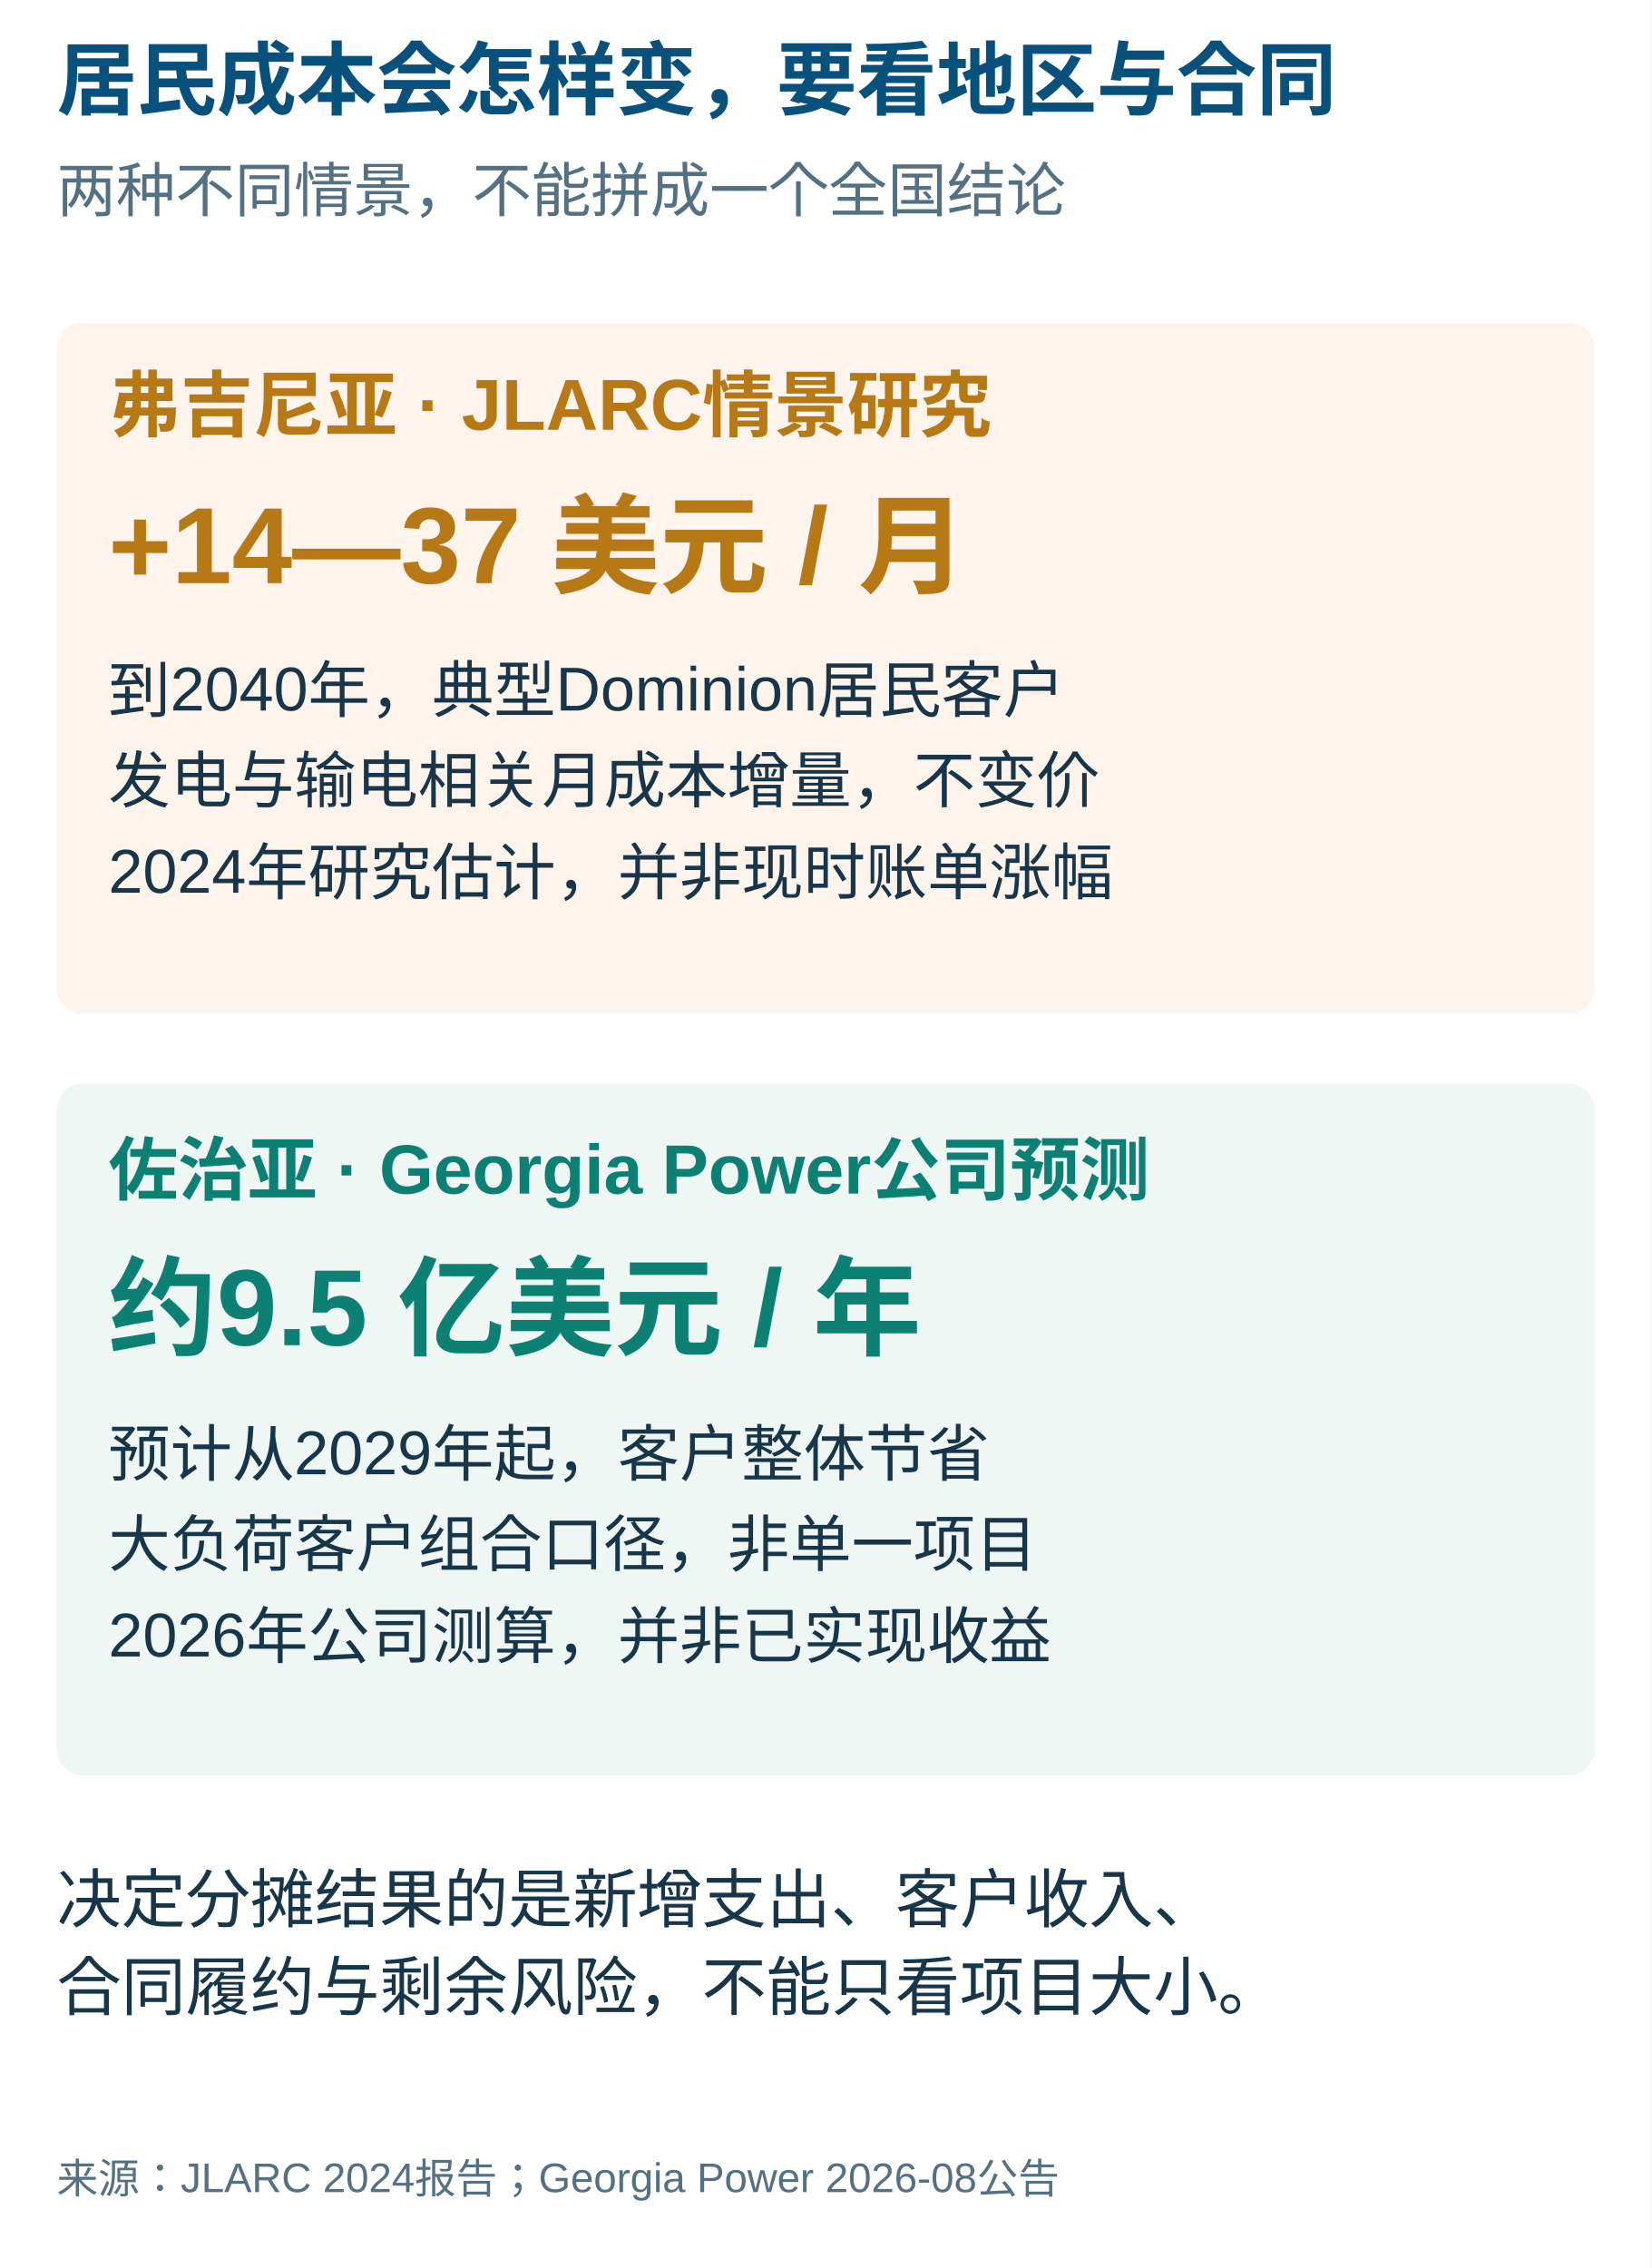
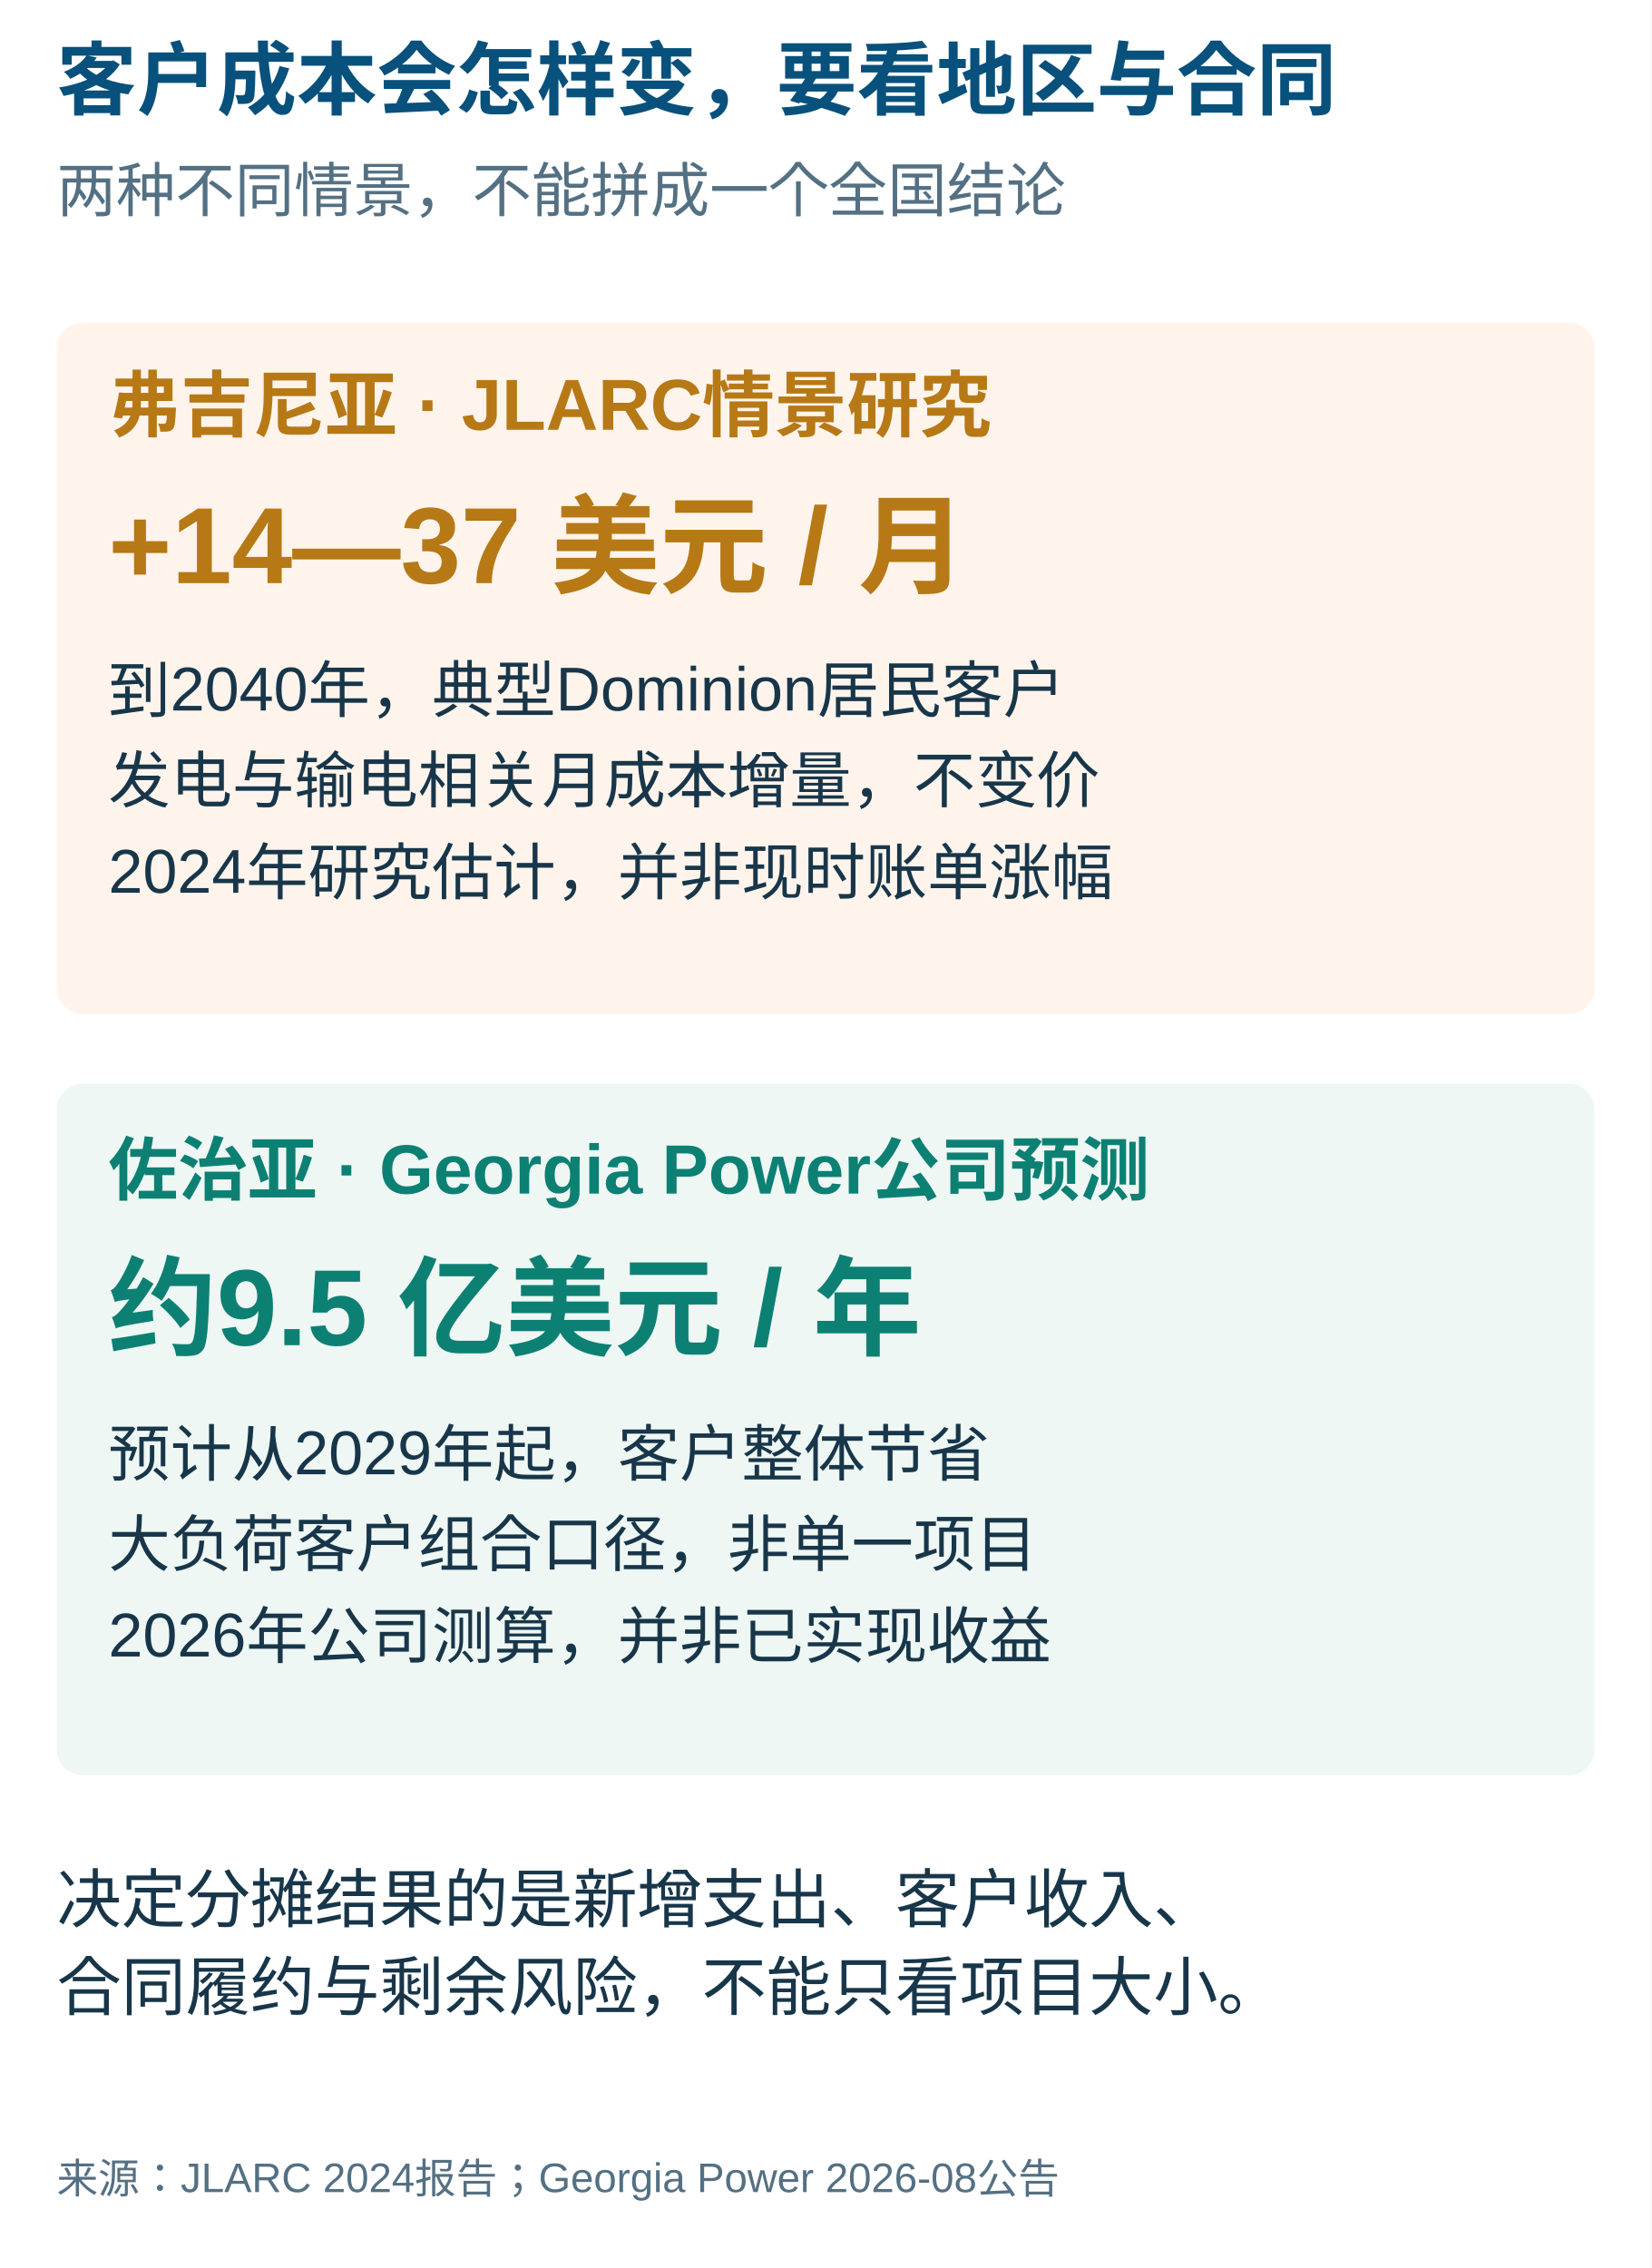
<svg xmlns="http://www.w3.org/2000/svg" width="640" height="879" viewBox="0 0 640 879">
  <defs>
    <marker id="arr" markerWidth="8" markerHeight="8" refX="7" refY="4" orient="auto">
      <path d="M0,0 L8,4 L0,8" fill="#07517c" />
    </marker>
  </defs>
  <rect width="640" height="879" fill="white" />
  <g font-family="Arial,PingFang SC,Microsoft YaHei,sans-serif">
-     <text x="22" y="42" font-size="31" fill="#07517c" font-weight="700" text-anchor="start">居民成本会怎样变，要看地区与合同</text>
+     <text x="22" y="42" font-size="31" fill="#07517c" font-weight="700" text-anchor="start">客户成本会怎样变，要看地区与合同</text>
    <text x="22" y="82" font-size="23" fill="#547083" font-weight="400" text-anchor="start">两种不同情景，不能拼成一个全国结论</text>
    <rect x="22" y="125" width="596" height="268" rx="10" fill="#fff4ec" stroke="none" />
    <text x="42" y="167" font-size="28" fill="#b77916" font-weight="700" text-anchor="start">弗吉尼亚 · JLARC情景研究</text>
    <text x="42" y="226" font-size="42" fill="#b77916" font-weight="700" text-anchor="start">+14—37 美元 / 月</text>
    <text x="42" y="276" font-size="24" fill="#18364a" font-weight="400" text-anchor="start">到2040年，典型Dominion居民客户</text>
    <text x="42" y="311" font-size="24" fill="#18364a" font-weight="400" text-anchor="start">发电与输电相关月成本增量，不变价</text>
    <text x="42" y="346" font-size="24" fill="#18364a" font-weight="400" text-anchor="start">2024年研究估计，并非现时账单涨幅</text>
    <rect x="22" y="420" width="596" height="268" rx="10" fill="#eef7f3" stroke="none" />
    <text x="42" y="463" font-size="27" fill="#0d8074" font-weight="700" text-anchor="start">佐治亚 · Georgia Power公司预测</text>
    <text x="42" y="522" font-size="42" fill="#0d8074" font-weight="700" text-anchor="start">约9.5 亿美元 / 年</text>
    <text x="42" y="572" font-size="24" fill="#18364a" font-weight="400" text-anchor="start">预计从2029年起，客户整体节省</text>
    <text x="42" y="607" font-size="24" fill="#18364a" font-weight="400" text-anchor="start">大负荷客户组合口径，非单一项目</text>
    <text x="42" y="642" font-size="24" fill="#18364a" font-weight="400" text-anchor="start">2026年公司测算，并非已实现收益</text>
    <text x="22" y="745" font-size="25" fill="#18364a" font-weight="400" text-anchor="start">决定分摊结果的是新增支出、客户收入、</text>
    <text x="22" y="779" font-size="25" fill="#18364a" font-weight="400" text-anchor="start">合同履约与剩余风险，不能只看项目大小。</text>
    <text x="22" y="850" font-size="16" fill="#547083" font-weight="400" text-anchor="start">来源：JLARC 2024报告；Georgia Power 2026-08公告</text>
  </g>
</svg>
